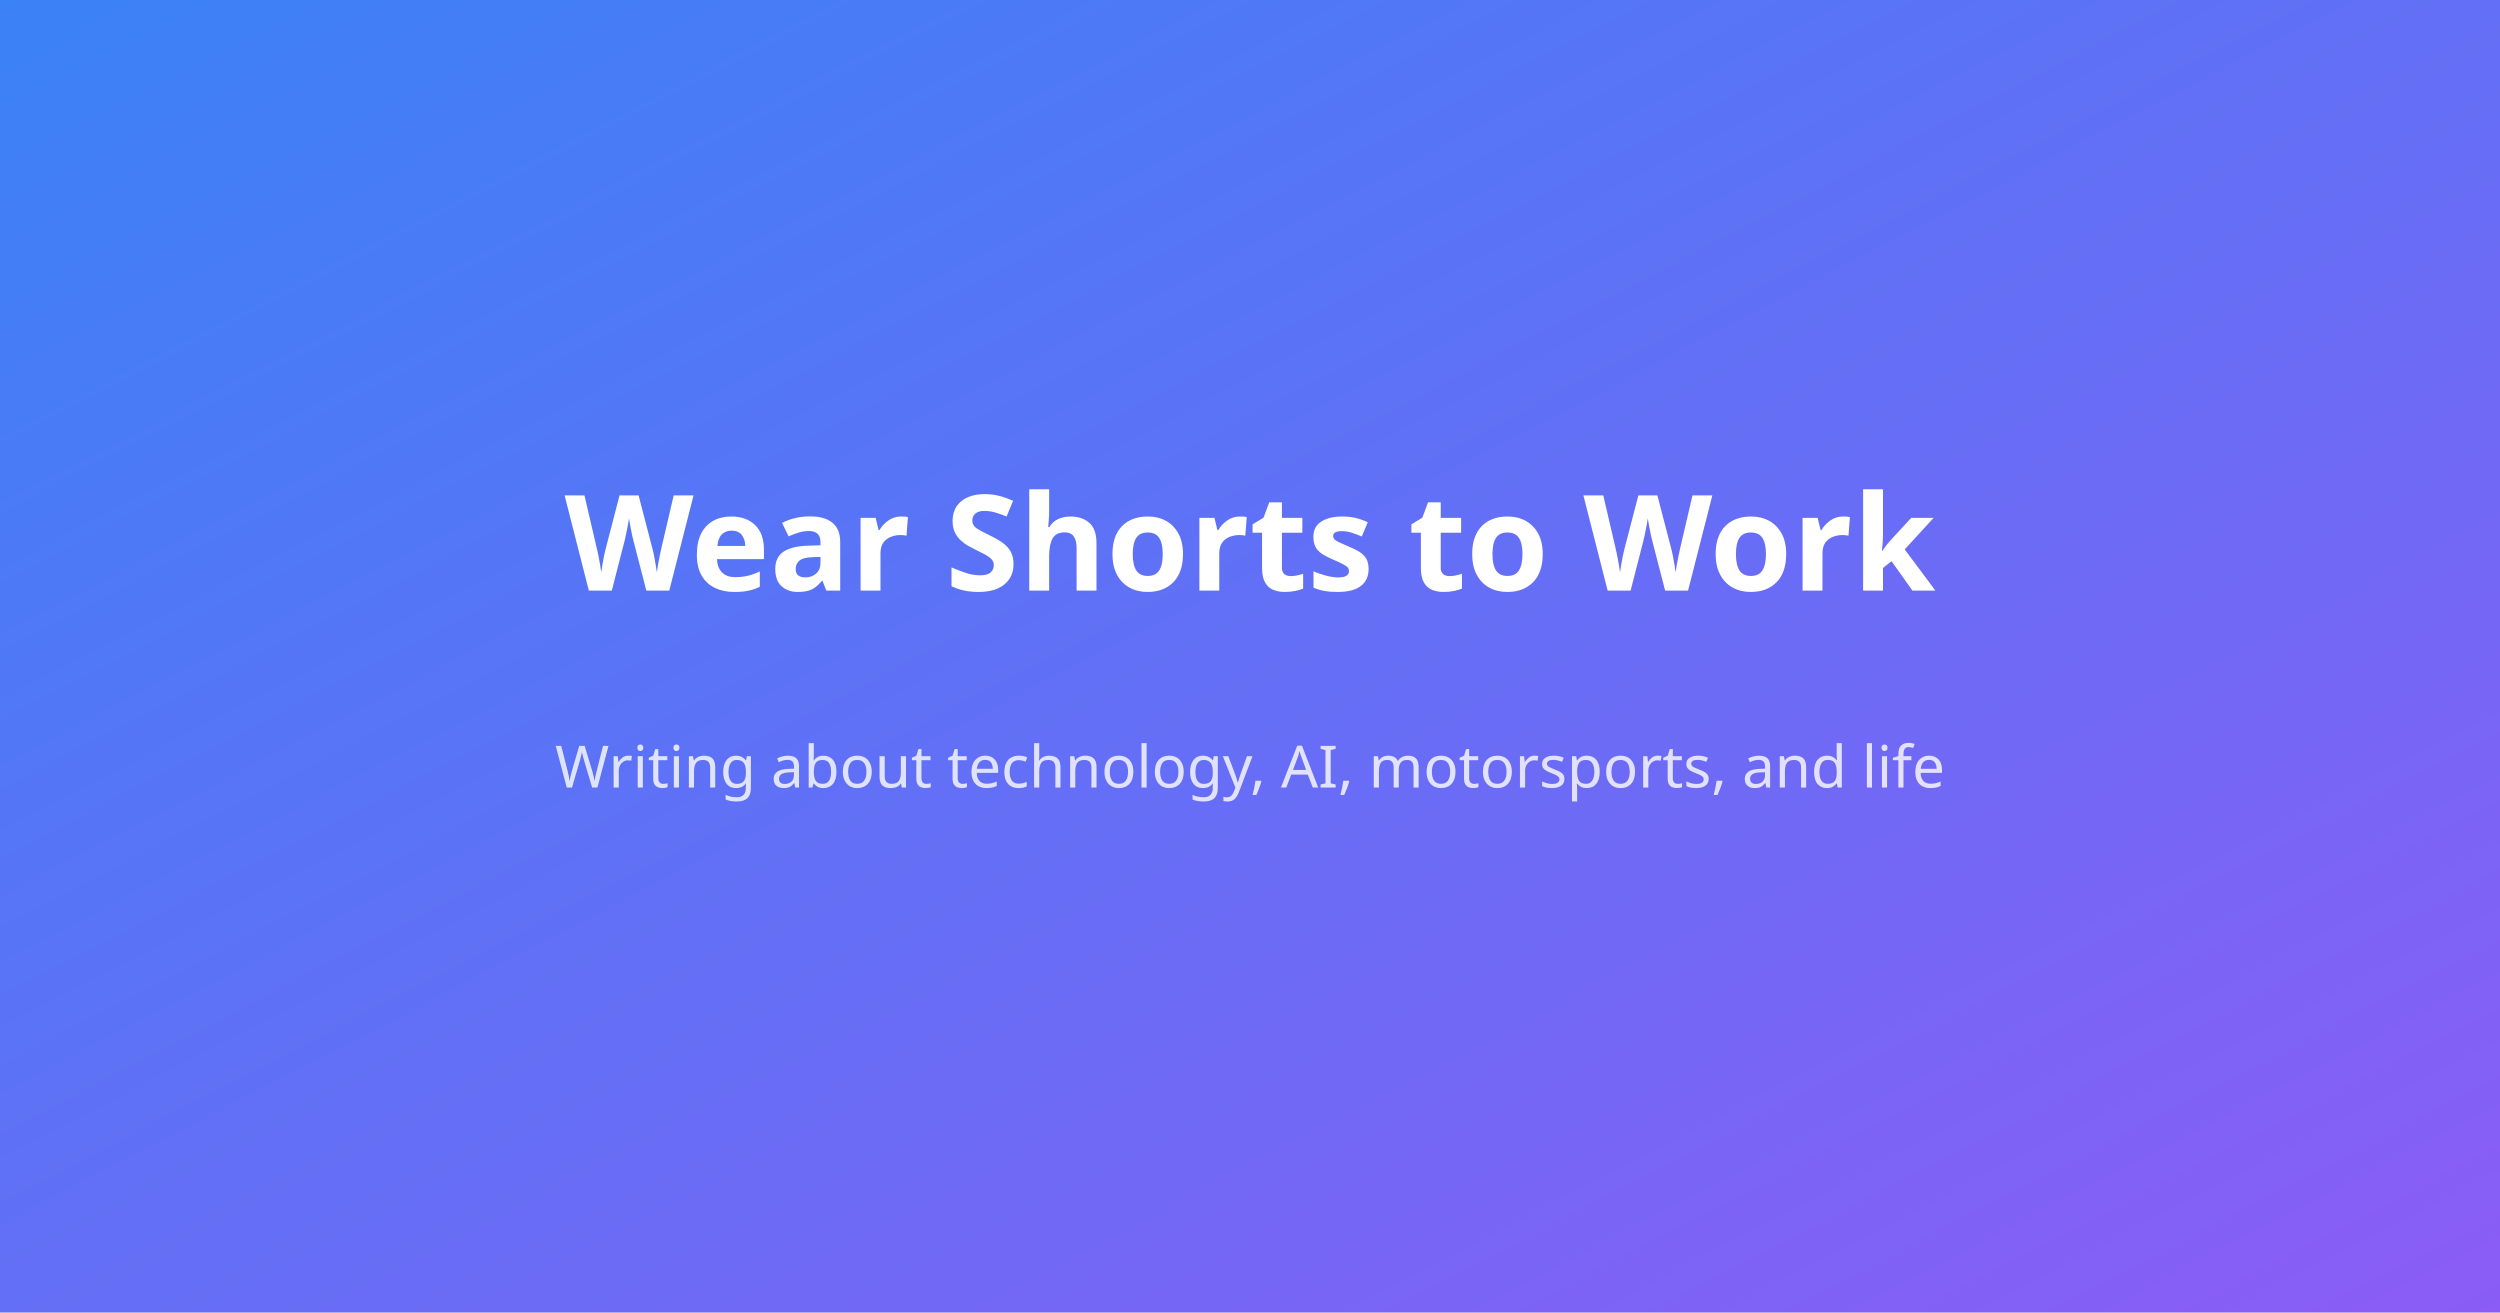
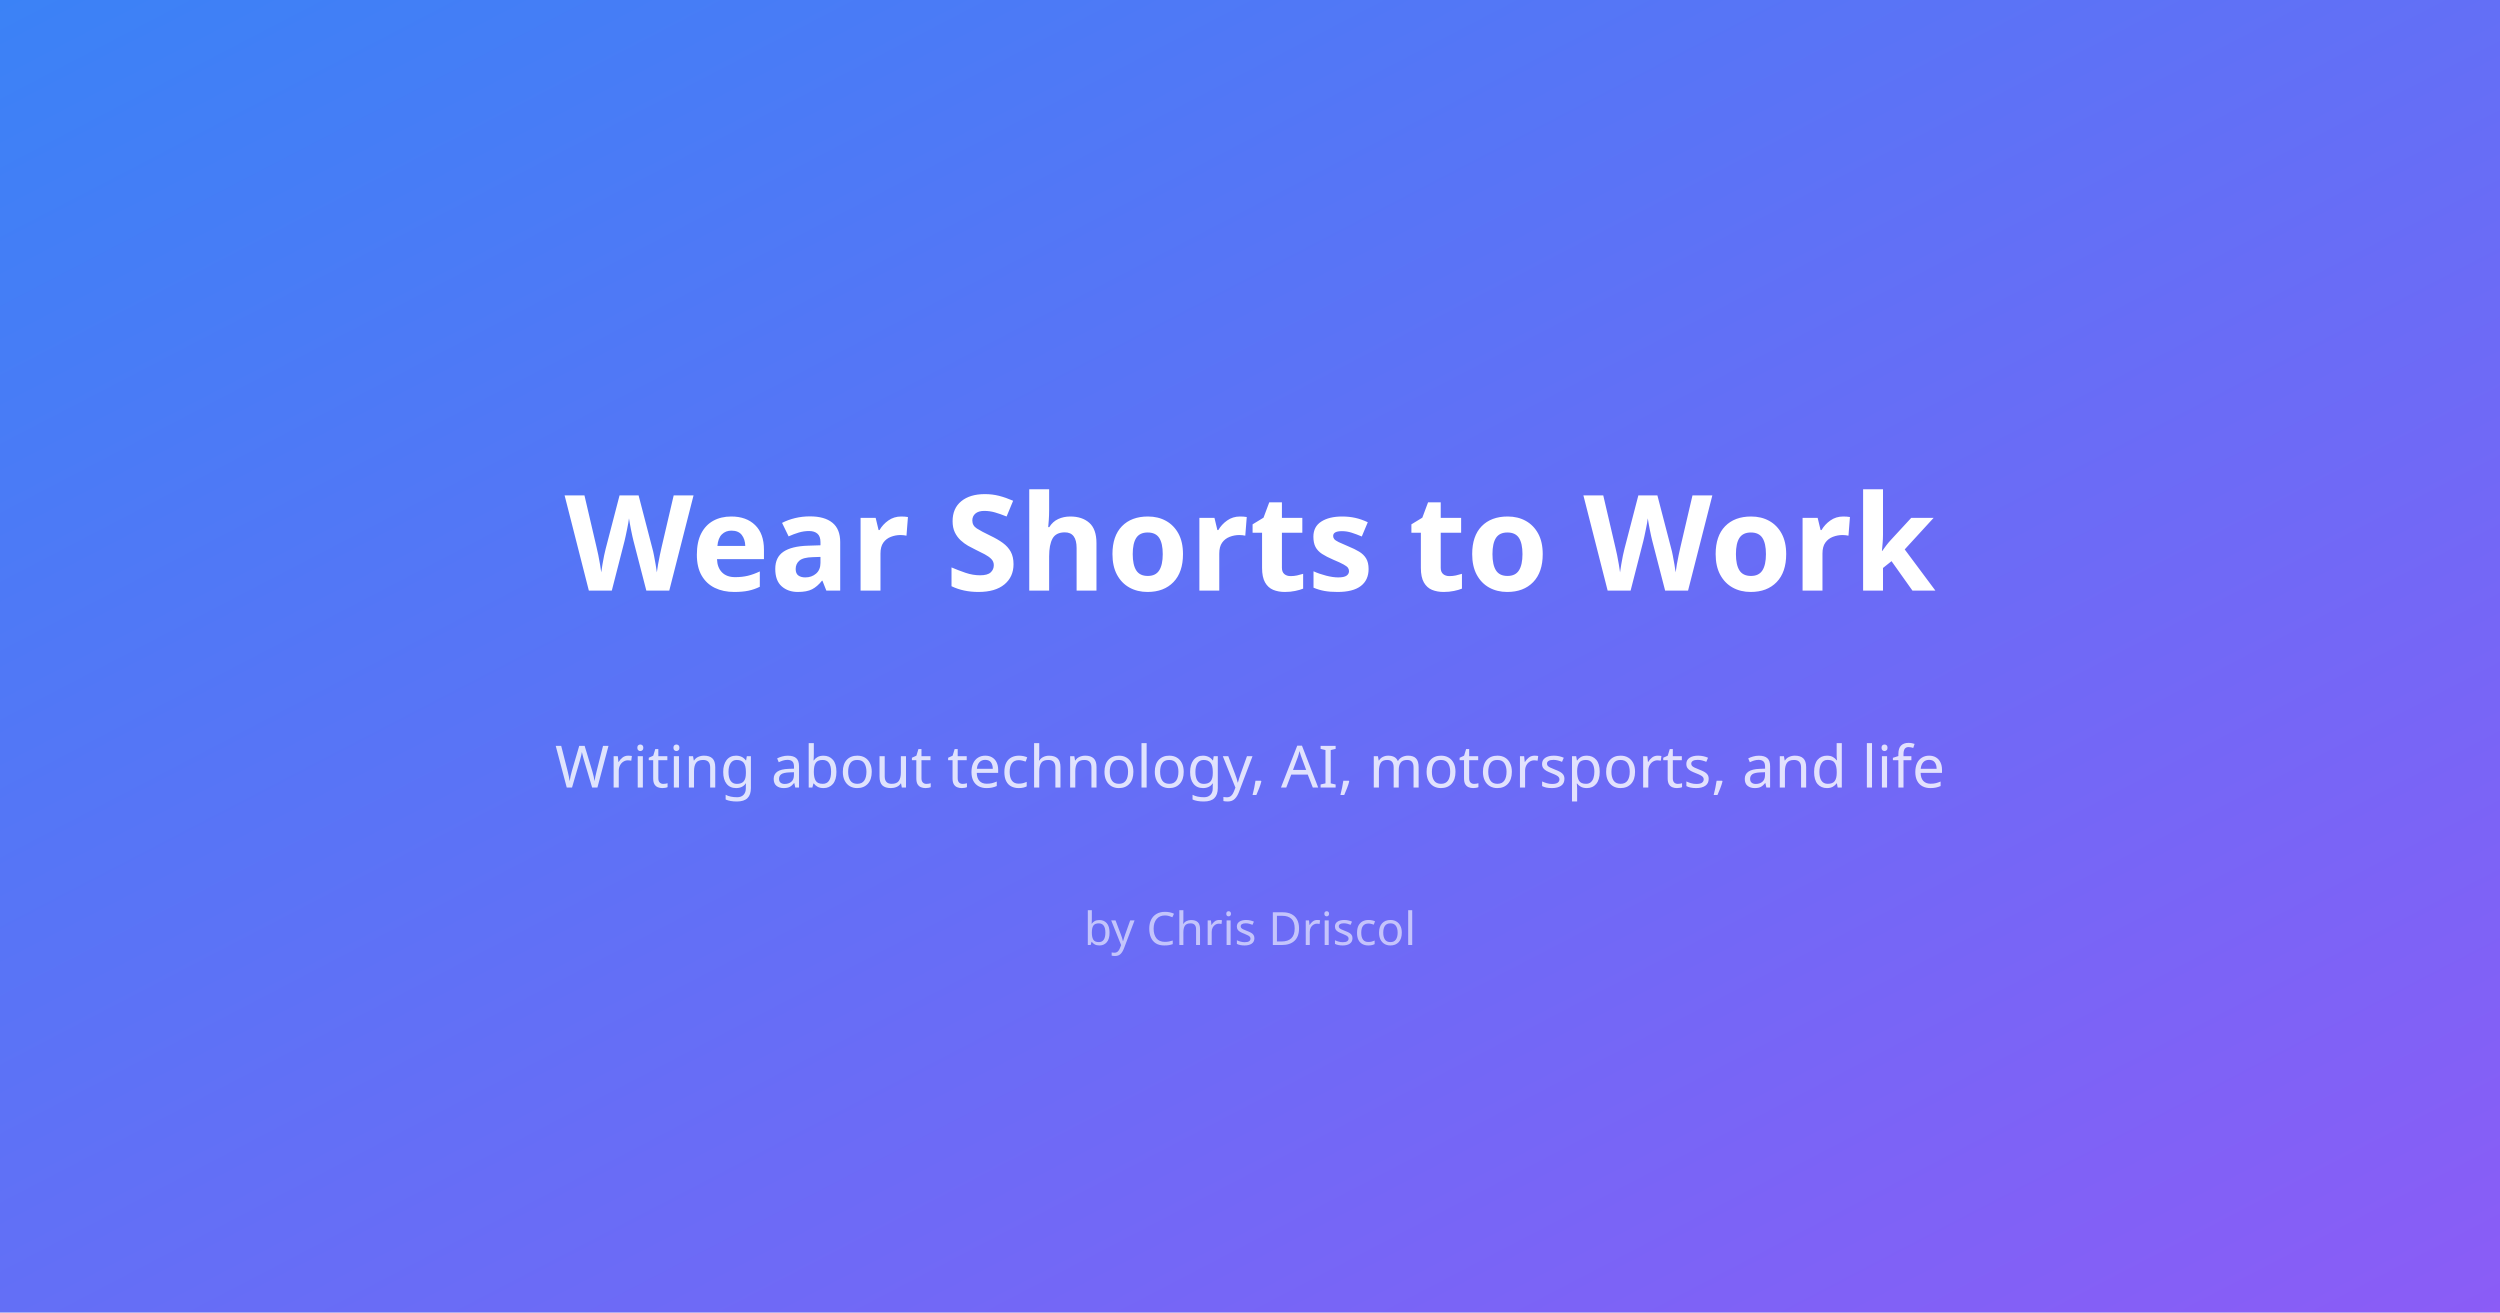
<svg xmlns="http://www.w3.org/2000/svg" width="1200" height="630">
  <defs>
    <linearGradient id="bg" x1="0%" y1="0%" x2="100%" y2="100%">
      <stop offset="0%" style="stop-color:#3b82f6;stop-opacity:1" />
      <stop offset="100%" style="stop-color:#8b5cf6;stop-opacity:1" />
    </linearGradient>
  </defs>
  <rect width="100%" height="100%" fill="url(#bg)" />
  <text x="50%" y="45%" font-family="system-ui, sans-serif" font-size="64" font-weight="700" fill="white" text-anchor="middle">Wear Shorts to Work</text>
  <text x="50%" y="60%" font-family="system-ui, sans-serif" font-size="28" fill="rgba(255,255,255,0.8)" text-anchor="middle">Writing about technology, AI, motorsports, and life</text>
+   <text x="50%" y="72%" font-family="system-ui, sans-serif" font-size="22" fill="rgba(255,255,255,0.6)" text-anchor="middle">by Chris Driscol</text>
</svg>
